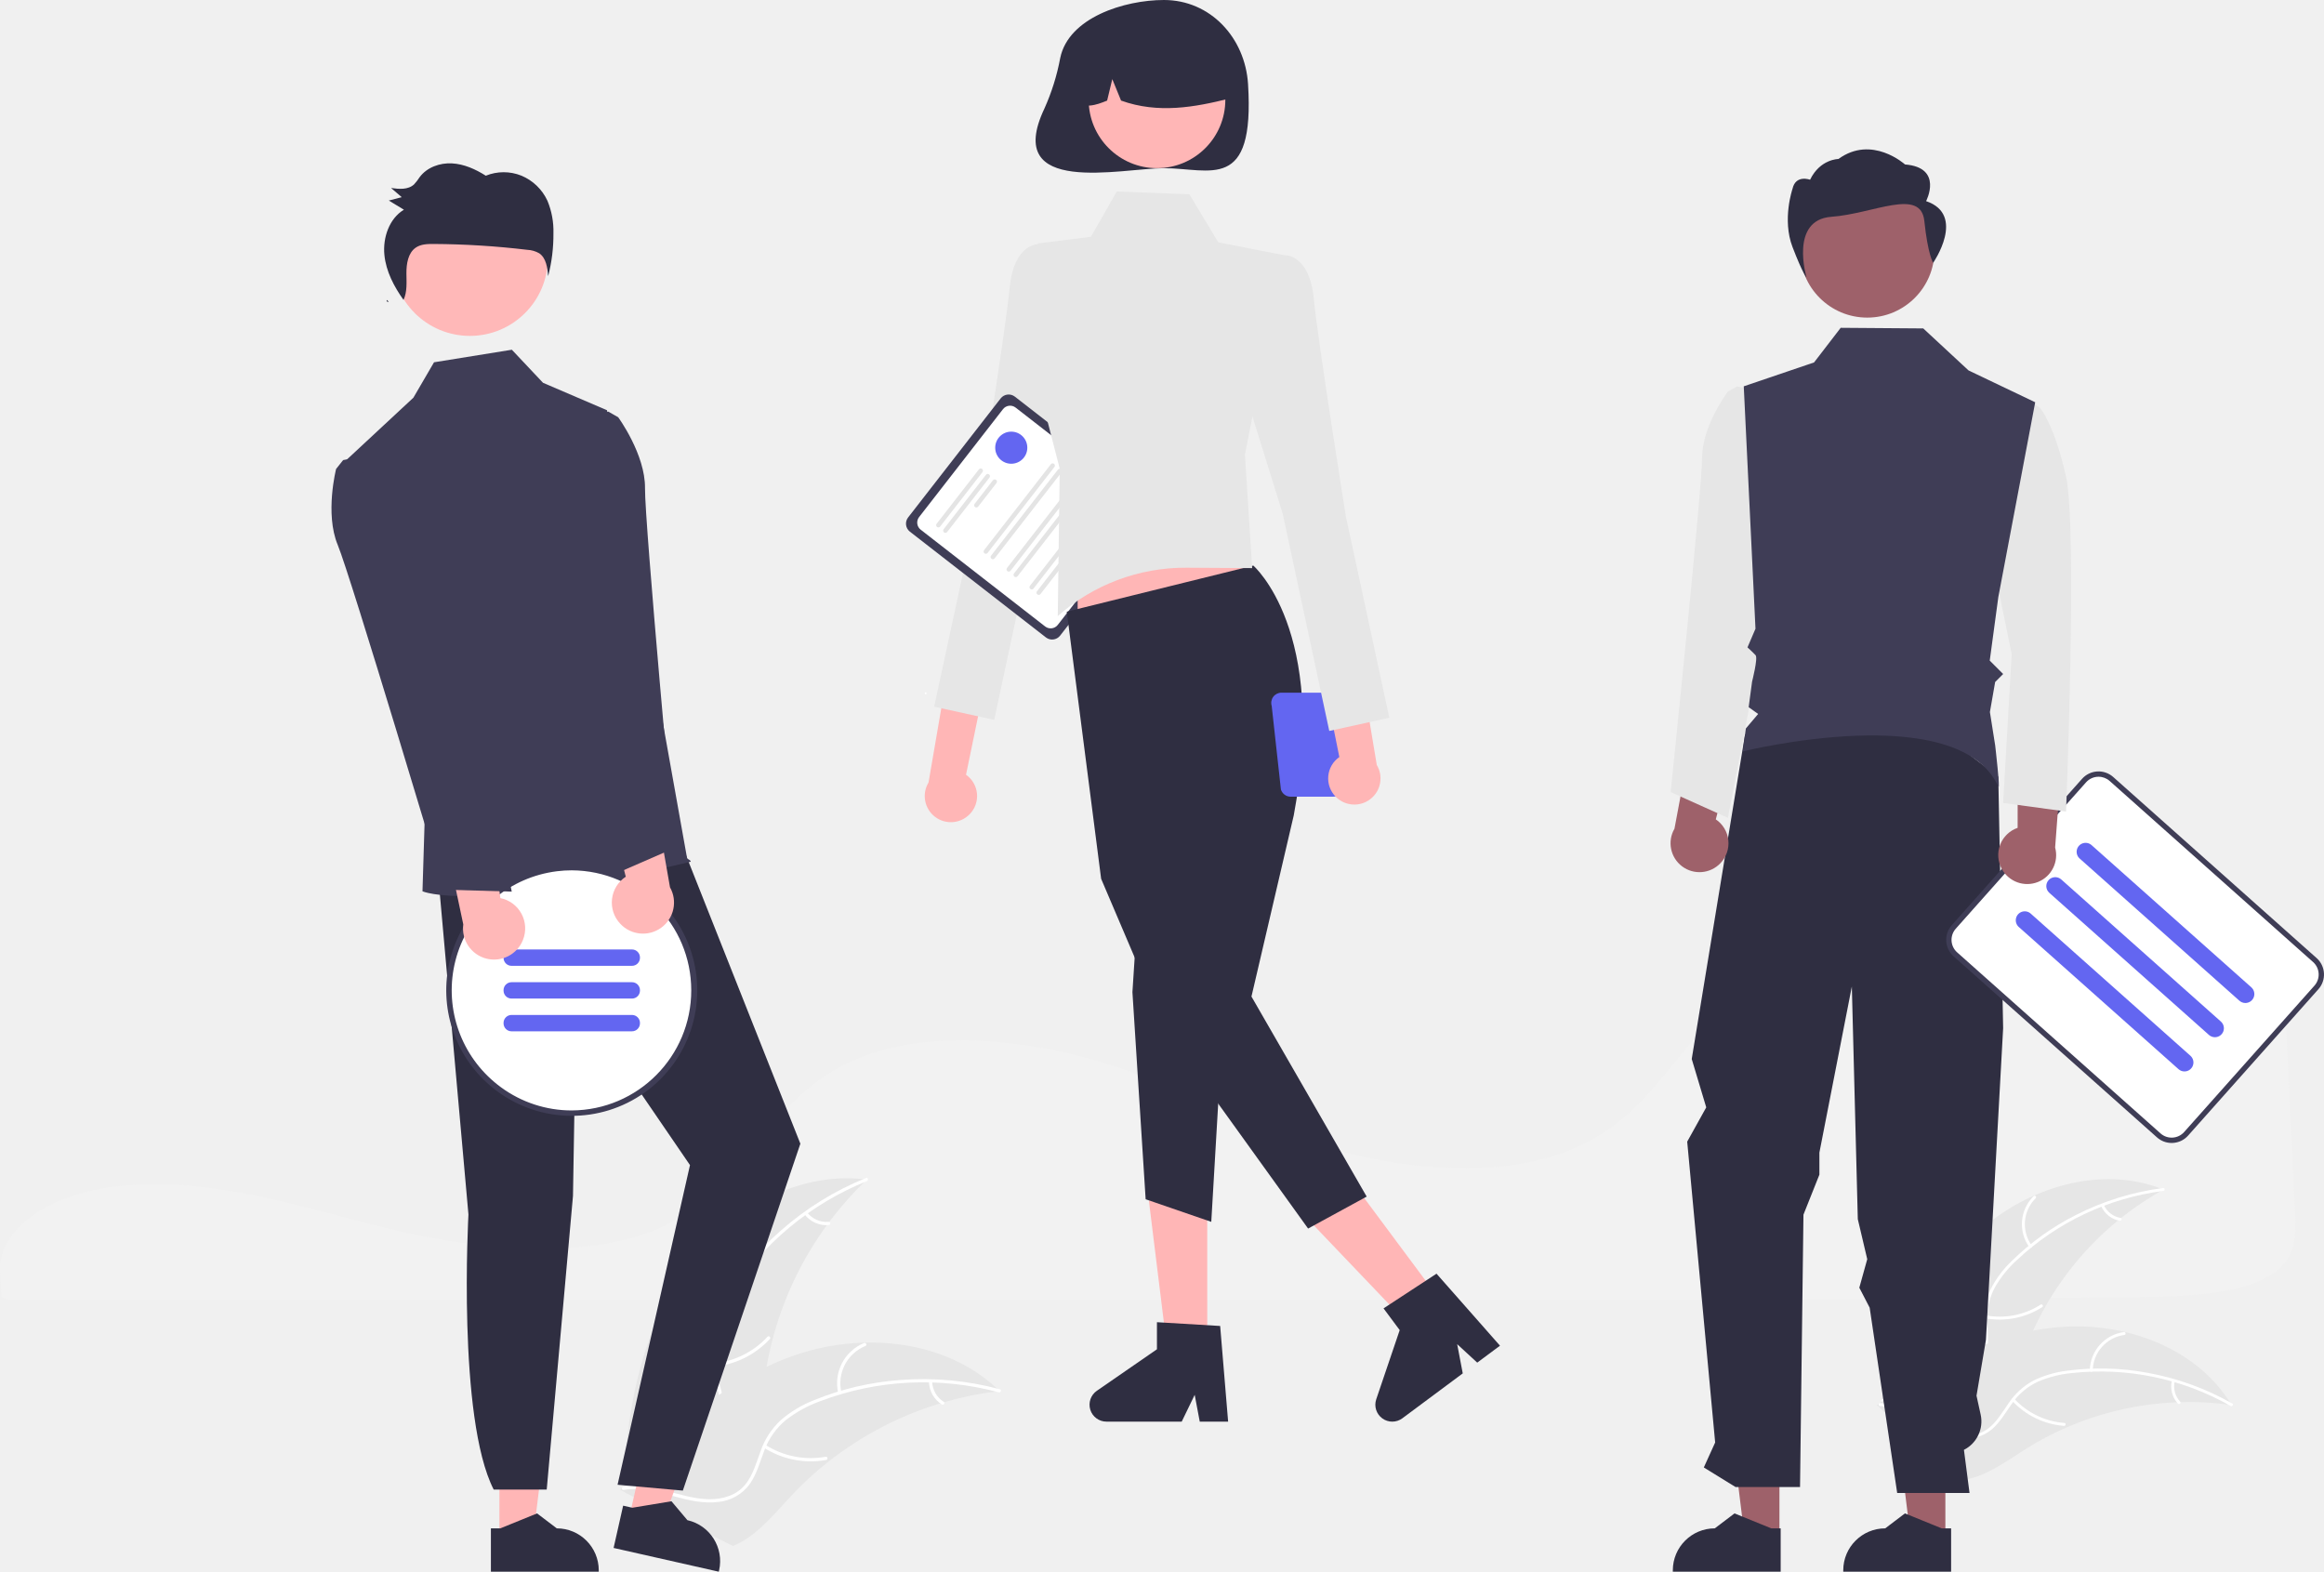
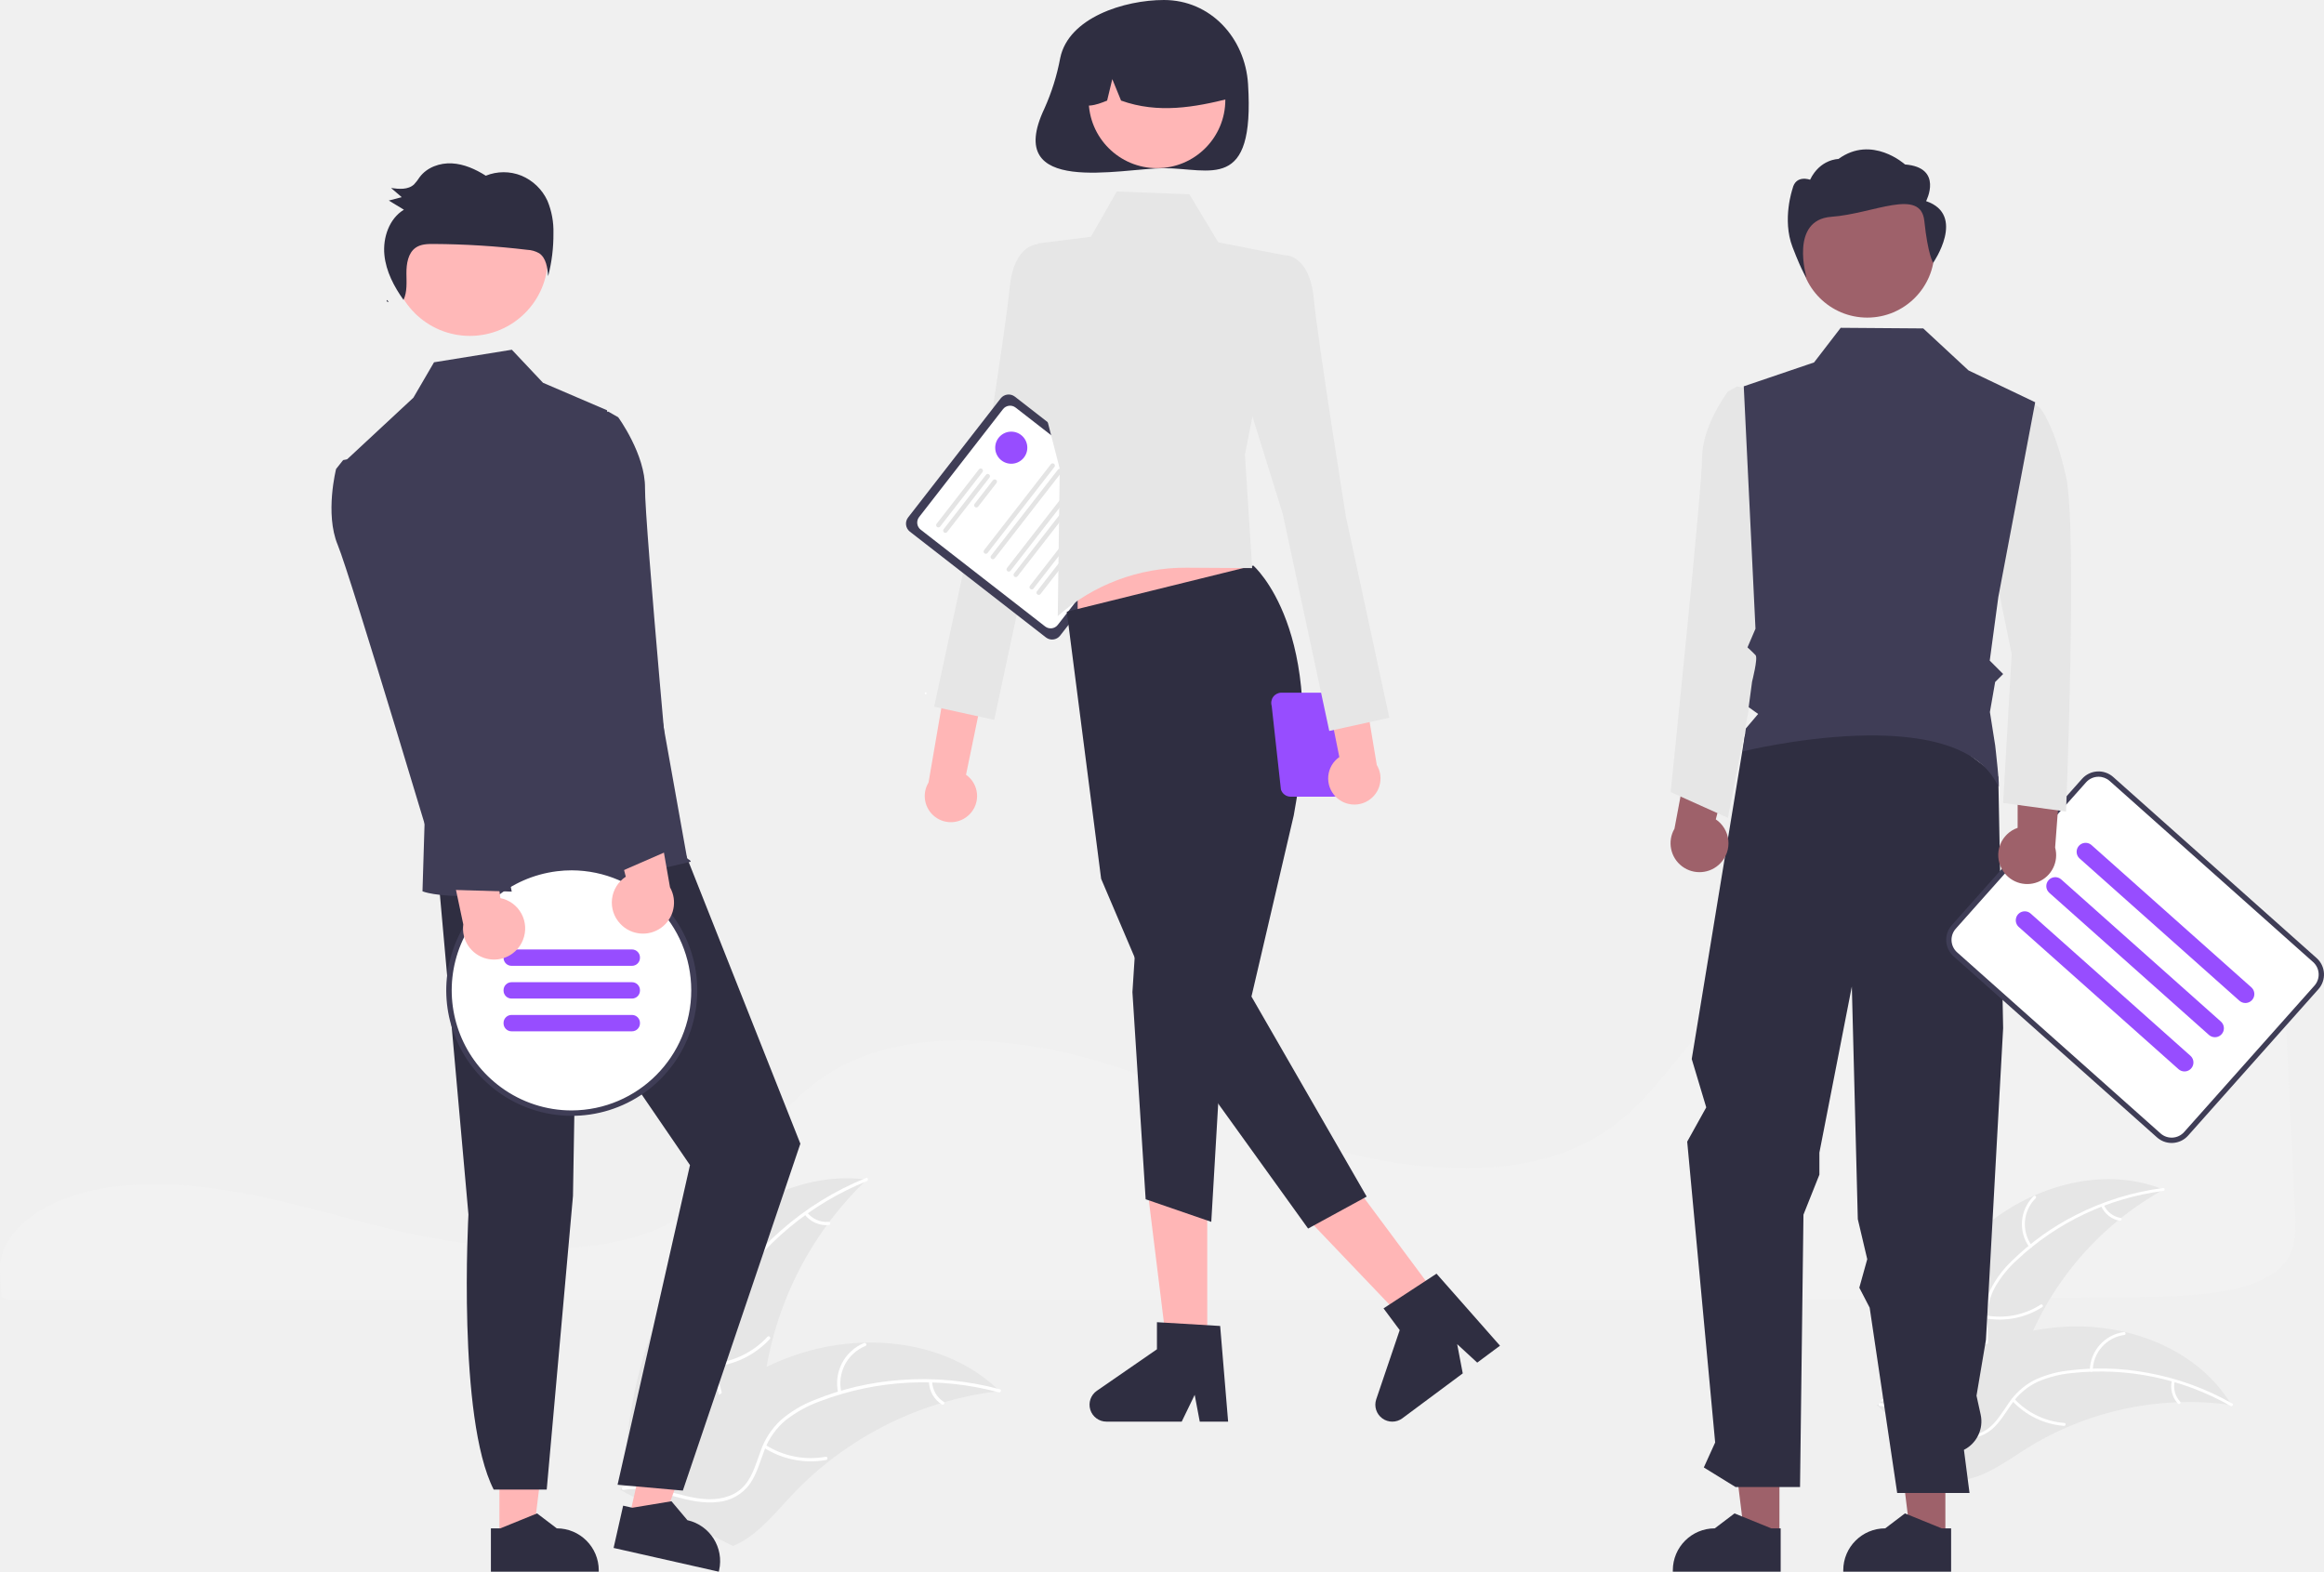
<svg xmlns="http://www.w3.org/2000/svg" data-name="Layer 1" width="872.699" height="590.182" viewBox="0 0 872.699 590.182">
  <path d="M222.381,599.644c-4.144,0-8.297.171-12.352.516l-.59.05c-26.899,2.378-46.574,16.173-45.764,32.09l.156,2.878c.103,1.819.213,3.775.304,5.945.049,1.07,1.509,1.892,3.326,1.892H829.101c46.649-.283,93.129-.64,138.141-1.06a235.086,235.086,0,0,0,25.273-1.31c12.509-1.48,21.191-4.415,26.545-8.972h.002c6.658-5.65,6.868-12.766,6.465-20.805-.82-16.232-1.634-33.285-2.445-50.286-.717-14.983-1.431-29.927-2.144-44.233-.441-8.49-1.422-15.984-8.983-21.712-8.195-6.194-23.141-9.334-44.423-9.334-.257,0-.512,0-.773.001-66.697.237-132.783,23.171-164.446,57.067-3.646,3.903-7.043,8.082-10.329,12.124-4.855,5.971-9.874,12.144-15.864,17.664a74.56,74.56,0,0,1-10.48,8.169c-.257.178-.551.368-.862.549-.712.464-1.456.911-2.182,1.31a75.768,75.768,0,0,1-13.365,6.076l-.468.157c-.353.126-.735.252-1.117.367-2.68.86-5.465,1.604-8.254,2.206-12.069,2.66-25.793,3.298-40.789,1.894a197.111,197.111,0,0,1-40.557-8.265c-13.886-4.389-26.884-9.86-39.454-15.151-5.521-2.325-11.232-4.729-16.935-7.006-1.072-.429-2.127-.848-3.197-1.267-6.966-2.715-13.281-4.957-19.306-6.854a190.553,190.553,0,0,0-46.008-8.521c-16.588-.908-31.206.805-43.438,5.079a74.597,74.597,0,0,0-9.825,4.233c-14.488,7.523-23.419,18.627-32.056,29.365-10.744,13.356-21.853,27.169-43.79,34.329-25.313,8.27-62.262,4.834-88.403-1.141-8.219-1.879-16.427-4.04-24.366-6.131q-4.809-1.267-9.626-2.517c-6.309-1.629-11.473-2.877-16.251-3.931l-1.511-.336c-.84-.183-1.682-.365-2.538-.539-5.674-1.191-10.958-2.129-16.162-2.866l-1.231-.18c-2.468-.325-4.776-.596-7.04-.823l-.904-.09C231.569,599.854,226.979,599.644,222.381,599.644Z" transform="translate(-163.6507 -154.9092)" fill="#f2f2f2" />
  <path d="M906.555,617.408c18.617-16.777,46.309-25.212,69.537-15.805a115.466,115.466,0,0,0-51.888,59.935c-3.698,9.838-6.786,21.166-15.882,26.433-5.659,3.278-12.7,3.438-19.046,1.856-6.346-1.582-12.162-4.754-17.899-7.894l-1.632-.037C877.073,657.93,887.938,634.184,906.555,617.408Z" transform="translate(-163.6507 -154.9092)" fill="#e6e6e6" />
  <path d="M975.963,602.112a98.692,98.692,0,0,0-54.906,25.931,42.5,42.5,0,0,0-8.345,10.377,24.376,24.376,0,0,0-2.818,12.516c.101,4.058.673,8.198-.214,12.21a14.925,14.925,0,0,1-7.425,9.689c-4.546,2.613-9.759,3.437-14.886,4.065-5.692.698-11.615,1.332-16.542,4.525-.597.387-1.162-.562-.566-.948,8.572-5.555,19.42-3.534,28.637-7.241,4.301-1.73,8.107-4.766,9.454-9.357,1.178-4.015.591-8.284.454-12.392a26.011,26.011,0,0,1,2.299-12.34,39.291,39.291,0,0,1,7.916-10.659,95.749,95.749,0,0,1,24.333-17.42,100.442,100.442,0,0,1,32.6-10.059c.703-.091.709,1.015.01,1.105Z" transform="translate(-163.6507 -154.9092)" fill="#fff" />
  <path d="M925.656,623.184a14.807,14.807,0,0,1,1.632-19.104c.506-.499,1.305.265.798.764a13.711,13.711,0,0,0-1.482,17.774c.415.577-.536,1.14-.948.566Z" transform="translate(-163.6507 -154.9092)" fill="#fff" />
  <path d="M909.571,648.884a28.539,28.539,0,0,0,20.394-4.083c.598-.385,1.164.564.566.948a29.685,29.685,0,0,1-21.23,4.206c-.701-.126-.427-1.197.27-1.071Z" transform="translate(-163.6507 -154.9092)" fill="#fff" />
  <path d="M953.656,607.341a8.381,8.381,0,0,0,6.269,4.894c.702.117.427,1.188-.27,1.071a9.392,9.392,0,0,1-6.947-5.399.571.571,0,0,1,.191-.757.555.555,0,0,1,.757.191Z" transform="translate(-163.6507 -154.9092)" fill="#fff" />
  <path d="M1001.67,682.507c-.44-.061-.881-.122-1.328-.176a110.379,110.379,0,0,0-17.882-.908c-.462.007-.931.021-1.392.041a116.365,116.365,0,0,0-41.75,9.61,113.005,113.005,0,0,0-15.163,8.056c-6.688,4.234-13.602,9.358-21.078,11.085a19.386,19.386,0,0,1-2.362.421l-30.889-26.745c-.04-.096-.086-.185-.126-.282l-1.282-1.011c.239-.176.49-.353.729-.528.138-.102.283-.199.421-.301.094-.066.189-.133.27-.198.031-.022.063-.044.088-.059.081-.065.164-.117.239-.176q2.103-1.49,4.235-2.955c.006-.007.006-.007.019-.008a166.157,166.157,0,0,1,34.601-18.599c.367-.139.739-.285,1.12-.411a107.831,107.831,0,0,1,16.939-4.767,95.329,95.329,0,0,1,9.553-1.334,79.272,79.272,0,0,1,24.723,1.752c16.143,3.743,30.91,12.608,39.656,26.433C1001.236,681.798,1001.453,682.146,1001.67,682.507Z" transform="translate(-163.6507 -154.9092)" fill="#e6e6e6" />
  <path d="M1001.262,682.839A98.692,98.692,0,0,0,941.81,670.486a42.5,42.5,0,0,0-12.911,3.261,24.376,24.376,0,0,0-9.785,8.297c-2.363,3.301-4.398,6.951-7.522,9.62a14.925,14.925,0,0,1-11.761,3.266c-5.203-.651-9.862-3.132-14.333-5.717-4.965-2.87-10.076-5.93-15.932-6.347-.71-.051-.59-1.149.119-1.098,10.189.726,17.633,8.871,27.225,11.46,4.476,1.208,9.343,1.075,13.182-1.779,3.358-2.496,5.459-6.258,7.823-9.621a26.011,26.011,0,0,1,9.265-8.469,39.291,39.291,0,0,1,12.738-3.745,95.749,95.749,0,0,1,29.917.742,100.443,100.443,0,0,1,32.085,11.596c.616.351-.045,1.237-.657.888Z" transform="translate(-163.6507 -154.9092)" fill="#fff" />
  <path d="M948.408,669.376a14.807,14.807,0,0,1,12.805-14.271c.705-.093.883.997.177,1.091a13.711,13.711,0,0,0-11.884,13.299c-.016.711-1.114.588-1.098-.119Z" transform="translate(-163.6507 -154.9092)" fill="#fff" />
  <path d="M920.092,680.212A28.539,28.539,0,0,0,938.834,689.23c.709.053.59,1.151-.119,1.098a29.685,29.685,0,0,1-19.483-9.424c-.484-.523.38-1.212.861-.692Z" transform="translate(-163.6507 -154.9092)" fill="#fff" />
  <path d="M980.303,673.584a8.381,8.381,0,0,0,2.058,7.682c.49.516-.374,1.205-.861.692a9.392,9.392,0,0,1-2.296-8.493.571.571,0,0,1,.609-.49.555.555,0,0,1,.49.609Z" transform="translate(-163.6507 -154.9092)" fill="#fff" />
  <path d="M419.194,634.093c15.245-23.122,42.515-39.848,69.975-36.249a127.604,127.604,0,0,0-38.822,78.537c-1.218,11.551-1.37,24.526-9.632,32.69-5.141,5.08-12.627,7.21-19.854,7.283-7.227.073-14.331-1.701-21.34-3.464l-1.756.415C398.935,685.634,403.949,657.215,419.194,634.093Z" transform="translate(-163.6507 -154.9092)" fill="#e6e6e6" />
  <path d="M489.172,598.425a109.067,109.067,0,0,0-51.51,43.008,46.968,46.968,0,0,0-6.039,13.42,26.938,26.938,0,0,0,.468,14.17c1.237,4.313,3.001,8.581,3.168,13.119a16.494,16.494,0,0,1-5.245,12.428c-4.135,4.059-9.482,6.391-14.79,8.489-5.894,2.33-12.052,4.656-16.434,9.441-.531.58-1.4-.278-.869-.857,7.623-8.326,19.787-9.182,28.614-15.711,4.119-3.047,7.345-7.353,7.508-12.638.143-4.621-1.673-9.024-2.962-13.38a28.745,28.745,0,0,1-.974-13.838,43.421,43.421,0,0,1,5.501-13.602,105.814,105.814,0,0,1,21.179-25.401,111.001,111.001,0,0,1,32.068-19.827c.727-.293,1.04.888.318,1.179Z" transform="translate(-163.6507 -154.9092)" fill="#fff" />
  <path d="M441.23,634.957a16.363,16.363,0,0,1-3.569-20.886c.403-.674,1.469-.08,1.066.595a15.152,15.152,0,0,0,3.359,19.422c.604.502-.256,1.368-.857.869Z" transform="translate(-163.6507 -154.9092)" fill="#fff" />
  <path d="M431.176,666.919a31.539,31.539,0,0,0,20.676-10.041c.533-.578,1.402.28.869.857a32.806,32.806,0,0,1-21.536,10.405c-.785.06-.789-1.161-.009-1.221Z" transform="translate(-163.6507 -154.9092)" fill="#fff" />
  <path d="M466.769,610.222a9.263,9.263,0,0,0,8.066,3.491c.784-.07.787,1.151.009,1.221a10.379,10.379,0,0,1-8.932-3.842.631.631,0,0,1-.006-.863.613.613,0,0,1,.863-.006Z" transform="translate(-163.6507 -154.9092)" fill="#fff" />
  <path d="M539.033,677.258c-.488.058-.976.115-1.469.182a121.983,121.983,0,0,0-19.378,4.003c-.492.136-.99.281-1.477.43a128.597,128.597,0,0,0-41.98,21.893,124.883,124.883,0,0,0-13.976,12.834c-5.975,6.389-11.944,13.792-19.46,17.719a21.424,21.424,0,0,1-2.409,1.107L398.407,715.415c-.069-.092-.143-.174-.213-.266l-1.653-.725c.206-.254.426-.513.633-.768.119-.148.247-.291.366-.439.082-.097.165-.194.234-.287.027-.032.055-.065.078-.088.069-.092.142-.171.206-.254q1.835-2.178,3.708-4.338c.005-.009.005-.009.018-.014,9.539-10.948,20.075-21.196,31.833-29.519.354-.25.712-.51,1.084-.751a119.167,119.167,0,0,1,16.791-9.81,105.352,105.352,0,0,1,9.846-4.085,87.605,87.605,0,0,1,26.93-5.005c18.307-.487,36.566,4.885,49.767,17.238C538.371,676.62,538.7,676.932,539.033,677.258Z" transform="translate(-163.6507 -154.9092)" fill="#e6e6e6" />
  <path d="M538.688,677.727a109.067,109.067,0,0,0-67.022,3.327,46.968,46.968,0,0,0-12.901,7.079,26.938,26.938,0,0,0-8.157,11.596c-1.609,4.188-2.77,8.658-5.369,12.382a16.494,16.494,0,0,1-11.671,6.765c-5.746.752-11.419-.606-16.92-2.127-6.108-1.688-12.426-3.539-18.806-2.356-.773.143-.95-1.064-.178-1.208,11.099-2.058,21.327,4.582,32.306,4.683,5.123.047,10.291-1.449,13.604-5.57,2.897-3.604,4.098-8.212,5.69-12.467A28.745,28.745,0,0,1,456.817,688.196a43.421,43.421,0,0,1,12.582-7.549,105.815,105.815,0,0,1,32.203-7.53,111.001,111.001,0,0,1,37.542,3.476c.757.204.296,1.335-.455,1.133Z" transform="translate(-163.6507 -154.9092)" fill="#fff" />
  <path d="M478.414,678.031A16.364,16.364,0,0,1,488.14,659.206c.728-.296,1.221.821.493,1.117a15.152,15.152,0,0,0-9.011,17.53c.181.764-1.028.938-1.208.178Z" transform="translate(-163.6507 -154.9092)" fill="#fff" />
  <path d="M451.144,697.498a31.539,31.539,0,0,0,22.554,4.431c.773-.141.951,1.067.178,1.208a32.806,32.806,0,0,1-23.46-4.659c-.663-.425.069-1.402.728-.98Z" transform="translate(-163.6507 -154.9092)" fill="#fff" />
  <path d="M513.697,673.658a9.263,9.263,0,0,0,4.339,7.644c.668.416-.064,1.393-.728.98a10.379,10.379,0,0,1-4.818-8.445.631.631,0,0,1,.515-.693.613.613,0,0,1,.693.515Z" transform="translate(-163.6507 -154.9092)" fill="#fff" />
  <path d="M527.689,460.738a9.76,9.76,0,0,0-1.282-14.911l15.932-77.107-17.189,5.423-12.818,74.595a9.813,9.813,0,0,0,15.357,12.001Z" transform="translate(-163.6507 -154.9092)" fill="#ffb6b6" />
  <path d="M564.515,254.628l-10.648-8.037s-9.393-.665-11.056,16.274S530.732,344.815,530.732,344.815l-16.293,75.463,22.554,4.95,17.451-81.438,17.469-56.184Z" transform="translate(-163.6507 -154.9092)" fill="#e6e6e6" />
  <path d="M556.404,394.262l-51.075-39.713a3.809,3.809,0,0,1-.668-5.338l34.751-44.693a3.809,3.809,0,0,1,5.338-.668l51.075,39.713a3.809,3.809,0,0,1,.668,5.338l-34.751,44.693A3.809,3.809,0,0,1,556.404,394.262Z" transform="translate(-163.6507 -154.9092)" fill="#3f3d56" />
  <path d="M556.123,390.152l-46.742-36.345a3.382,3.382,0,0,1-.593-4.74L540.291,308.552a3.382,3.382,0,0,1,4.74-.593l46.742,36.345a3.382,3.382,0,0,1,.593,4.74l-31.503,40.516A3.382,3.382,0,0,1,556.123,390.152Z" transform="translate(-163.6507 -154.9092)" fill="#fff" />
  <path d="M515.508,352.777a.845.845,0,0,1-.148-1.185l15.893-20.439a.844.844,0,1,1,1.333,1.037L516.693,352.629A.845.845,0,0,1,515.508,352.777Z" transform="translate(-163.6507 -154.9092)" fill="#e4e4e4" />
  <path d="M518.142,354.825a.845.845,0,0,1-.148-1.185l15.893-20.439a.844.844,0,1,1,1.333,1.037L519.327,354.677A.845.845,0,0,1,518.142,354.825Z" transform="translate(-163.6507 -154.9092)" fill="#e4e4e4" />
  <path d="M529.78,345.294a.845.845,0,0,1-.148-1.185l6.889-8.86a.844.844,0,1,1,1.333,1.037l-6.889,8.86A.845.845,0,0,1,529.78,345.294Z" transform="translate(-163.6507 -154.9092)" fill="#e4e4e4" />
  <path d="M533.331,362.681a.845.845,0,0,1-.148-1.185l25.089-32.267a.844.844,0,1,1,1.333,1.037l-25.089,32.267A.845.845,0,0,1,533.331,362.681Z" transform="translate(-163.6507 -154.9092)" fill="#e4e4e4" />
  <path d="M535.965,364.729a.845.845,0,0,1-.148-1.185l25.089-32.267a.844.844,0,1,1,1.333,1.037l-25.089,32.267A.845.845,0,0,1,535.965,364.729Z" transform="translate(-163.6507 -154.9092)" fill="#e4e4e4" />
  <path d="M541.944,369.378a.845.845,0,0,1-.148-1.185l25.089-32.267a.844.844,0,1,1,1.333,1.037L543.129,369.229A.845.845,0,0,1,541.944,369.378Z" transform="translate(-163.6507 -154.9092)" fill="#e4e4e4" />
  <path d="M544.578,371.426a.845.845,0,0,1-.148-1.185l25.089-32.267a.844.844,0,1,1,1.333,1.037l-25.089,32.267A.845.845,0,0,1,544.578,371.426Z" transform="translate(-163.6507 -154.9092)" fill="#e4e4e4" />
  <path d="M550.558,376.075a.845.845,0,0,1-.148-1.185l25.089-32.267a.844.844,0,1,1,1.333,1.037l-25.089,32.267A.845.845,0,0,1,550.558,376.075Z" transform="translate(-163.6507 -154.9092)" fill="#e4e4e4" />
  <path d="M553.192,378.123a.845.845,0,0,1-.148-1.185L578.133,344.671a.844.844,0,0,1,1.333,1.037l-25.089,32.267A.845.845,0,0,1,553.192,378.123Z" transform="translate(-163.6507 -154.9092)" fill="#e4e4e4" />
  <circle cx="347.608" cy="260.34" r="0.347" fill="#fff" />
  <path d="M561.778,176.706a83.478,83.478,0,0,1-5.956,19.01c-15.673,33.157,28.961,22.349,44.912,22.349,17.44,0,34.126,9.171,31.578-31.578-1.089-17.406-14.138-31.578-31.578-31.578C585.838,154.909,564.893,161.531,561.778,176.706Z" transform="translate(-163.6507 -154.9092)" fill="#2f2e41" />
  <polygon points="453.34 508.085 438.481 508.085 431.41 450.772 453.34 450.772 453.34 508.085" fill="#ffb6b6" />
  <path d="M624.833,688.739H614.177l-1.902-10.06-4.871,10.06H579.142a6.353,6.353,0,0,1-3.61-11.581l22.569-15.587V651.401l23.739,1.417Z" transform="translate(-163.6507 -154.9092)" fill="#2f2e41" />
  <polygon points="541.617 489.333 529.693 498.2 489.82 456.429 507.418 443.342 541.617 489.333" fill="#ffb6b6" />
  <path d="M726.923,660.222l-8.551,6.359-7.529-6.938,2.094,10.98-22.679,16.864a6.353,6.353,0,0,1-9.807-7.139l8.81-25.975-6.069-8.162,19.895-13.028Z" transform="translate(-163.6507 -154.9092)" fill="#2f2e41" />
  <polygon points="404.675 244.313 475.21 233.327 461.183 191.129 404.675 191.129 404.675 244.313" fill="#ffb6b6" />
  <path d="M634.29,367.291s28.193,24.357,15.185,93.793L633.595,529.12l43.266,75.116-22,12-53.318-74.105L577.145,484.901,564.24,384.599Z" transform="translate(-163.6507 -154.9092)" fill="#2f2e41" />
  <polygon points="426.942 346.301 425.246 372.562 430.21 450.327 454.854 458.812 459.521 379.134 426.942 346.301" fill="#2f2e41" />
  <path d="M583.016,226.805l27.265,1.064,10.866,18.038,24.792,4.84L631.139,325.619l2.722,42.617-24.686-.151a72.207,72.207,0,0,0-48.314,18.151l0,0,.738-55.32-10.618-41.296,2.386-43.301,19.944-2.493Z" transform="translate(-163.6507 -154.9092)" fill="#e6e6e6" />
  <circle cx="434.471" cy="37.487" r="25.661" fill="#ffb6b6" />
  <path d="M580.695,166.239a29.393,29.393,0,0,1,44.688,25.653c-13.075,3.283-26.812,5.795-40.756.785l-3.293-8.059-1.941,8.065c-4.246,1.736-8.504,3.204-12.761-.017A30.012,30.012,0,0,1,580.695,166.239Z" transform="translate(-163.6507 -154.9092)" fill="#2f2e41" />
-   <path d="M641.193,419.971l3.459,31.393a3.832,3.832,0,0,0,3.662,2.705h15.945a3.832,3.832,0,0,0,3.663-2.705l2.865-24.061a5.819,5.819,0,1,0,1.5-10.947,3.798,3.798,0,0,0-2.907-1.344H644.856A3.832,3.832,0,0,0,641.193,419.971Zm30.095,5.705,1.755-5.705a3.792,3.792,0,0,0,.058-2.028c.075-.004.146-.022.222-.022a4.155,4.155,0,1,1,0,8.31A4.102,4.102,0,0,1,671.288,425.675Z" transform="translate(-163.6507 -154.9092)" fill="#6366f1" />
+   <path d="M641.193,419.971l3.459,31.393a3.832,3.832,0,0,0,3.662,2.705h15.945a3.832,3.832,0,0,0,3.663-2.705l2.865-24.061a5.819,5.819,0,1,0,1.5-10.947,3.798,3.798,0,0,0-2.907-1.344H644.856A3.832,3.832,0,0,0,641.193,419.971Zm30.095,5.705,1.755-5.705a3.792,3.792,0,0,0,.058-2.028c.075-.004.146-.022.222-.022a4.155,4.155,0,1,1,0,8.31A4.102,4.102,0,0,1,671.288,425.675Z" transform="translate(-163.6507 -154.9092)" fill="#974dff" />
  <path d="M665.237,454.09a9.76,9.76,0,0,1,1.357-14.904L651.055,361.999l17.161,5.51,12.439,74.659A9.813,9.813,0,0,1,665.237,454.09Z" transform="translate(-163.6507 -154.9092)" fill="#ffb6b6" />
  <path d="M635.292,258.783l10.648-8.037s9.393-.665,11.056,16.274S669.075,348.97,669.075,348.97l16.293,75.463-22.554,4.95-17.451-81.438-17.469-56.184Z" transform="translate(-163.6507 -154.9092)" fill="#e6e6e6" />
-   <circle cx="379.745" cy="168.11" r="6.027" fill="#6366f1" />
+   <circle cx="379.745" cy="168.11" r="6.027" fill="#974dff" />
  <polygon points="187.545 578.006 200.106 578.005 206.082 529.556 187.543 529.557 187.545 578.006" fill="#ffb6b6" />
  <path d="M347.992,728.814l3.536-0,13.803-5.613,7.398,5.613h.001A15.765,15.765,0,0,1,388.494,744.577v.512l-40.502.002Z" transform="translate(-163.6507 -154.9092)" fill="#2f2e41" />
  <polygon points="236.221 570.09 248.474 572.857 264.975 526.914 246.891 522.831 236.221 570.09" fill="#ffb6b6" />
  <path d="M397.65,720.293l3.449.779,14.701-2.435,5.98,7.104.001 0a15.765,15.765,0,0,1,11.905,18.849l-.113.5-39.507-8.92Z" transform="translate(-163.6507 -154.9092)" fill="#2f2e41" />
  <path d="M328.2,483.699,339.559,610.959s-4.256,76.401,9.477,103.286h19.917L378.814,603.982l1.238-74.009,42.699,62.439L395.555,712.442l24.513,2.191,44.133-130.261L415.715,462.088Z" transform="translate(-163.6507 -154.9092)" fill="#2f2e41" />
  <circle cx="176.446" cy="96.839" r="29.293" fill="#ffb8b8" />
  <path d="M391.591,308.956l-24.032-10.311L355.861,286.236l-29.225,4.713-7.754,13.295-25.101,23.34,29.409,132.973-.89,29.043s18.822,8.474,100.453-11.036c.979-.234-1.07-1.259-1.07-1.259Z" transform="translate(-163.6507 -154.9092)" fill="#3f3d56" />
  <path d="M309.636,268.369q-.306-.418-.606-.843c-.081.17-.145.346-.237.512Z" transform="translate(-163.6507 -154.9092)" fill="#2f2e41" />
  <path d="M369.235,230.321a18.691,18.691,0,0,0-9.78-9.448,17.845,17.845,0,0,0-13.379.012c-3.873-2.447-8.175-4.386-12.707-4.627s-9.323,1.441-12.115,5.142a19.776,19.776,0,0,1-2.117,2.75c-2.245,2.079-5.656,1.779-8.64,1.354q2.007,1.72,4.016,3.441-2.43.635-4.86,1.27,2.836,1.72,5.671,3.44c-5.488,3.294-7.982,10.484-7.323,17.013.623,6.182,3.608,11.835,7.176,16.86,1.423-3.004,1.117-6.597,1.093-9.98-.025-3.574.608-7.633,3.472-9.631,1.932-1.347,4.416-1.408,6.746-1.395a309.938,309.938,0,0,1,35.159,2.195,9.897,9.897,0,0,1,4.501,1.306c2.58,1.76,3.083,5.393,3.342,8.581a62.172,62.172,0,0,0,1.985-16.117A29.707,29.707,0,0,0,369.235,230.321Z" transform="translate(-163.6507 -154.9092)" fill="#2f2e41" />
  <circle cx="214.704" cy="371.895" r="46.105" fill="#fff" />
  <path d="M378.355,479.674a47.383,47.383,0,0,0-7.08.533c-1.199.174-2.366.4-3.524.676a47.106,47.106,0,0,0-19.968,81.76c.789.666,1.588,1.311,2.418,1.926a47.12,47.12,0,1,0,28.155-84.895Zm0,92.21a44.821,44.821,0,0,1-26.639-8.74c-.84-.615-1.649-1.25-2.438-1.926a45.054,45.054,0,0,1,20.102-78.594c1.147-.236,2.295-.42,3.463-.564a44.602,44.602,0,0,1,5.512-.338,45.081,45.081,0,0,1,0,90.161Z" transform="translate(-163.6507 -154.9092)" fill="#3f3d56" />
-   <rect x="352.741" y="511.436" width="51.228" height="6.147" rx="3" transform="translate(593.0596 874.1096) rotate(-180)" fill="#6366f1" />
-   <rect x="352.741" y="523.73" width="51.228" height="6.147" rx="3" transform="translate(593.0596 898.699) rotate(-180)" fill="#6366f1" />
-   <rect x="352.741" y="536.025" width="51.228" height="6.147" rx="3" transform="translate(593.0596 923.2884) rotate(180)" fill="#6366f1" />
+   <rect x="352.741" y="511.436" width="51.228" height="6.147" rx="3" transform="translate(593.0596 874.1096) rotate(-180)" fill="#974dff" />
+   <rect x="352.741" y="523.73" width="51.228" height="6.147" rx="3" transform="translate(593.0596 898.699) rotate(-180)" fill="#974dff" />
+   <rect x="352.741" y="536.025" width="51.228" height="6.147" rx="3" transform="translate(593.0596 923.2884) rotate(180)" fill="#974dff" />
  <polygon points="730.52 576.442 717.349 576.441 711.083 525.639 730.522 525.64 730.52 576.442" fill="#9e616a" />
  <polygon points="668.209 576.442 655.039 576.441 648.773 525.639 668.212 525.64 668.209 576.442" fill="#9e616a" />
  <path d="M832.324,745.091l-40.502-.002V744.577a15.765,15.765,0,0,1,15.764-15.764h.001l7.398-5.613,13.803,5.613,3.536 0Z" transform="translate(-163.6507 -154.9092)" fill="#2f2e41" />
  <path d="M896.324,745.091l-40.502-.002V744.577a15.765,15.765,0,0,1,15.764-15.764h.001l7.398-5.613,13.803,5.613,3.536 0Z" transform="translate(-163.6507 -154.9092)" fill="#2f2e41" />
  <path d="M818.941,430.688,798.924,552.572l5.447,18.163-7.148,12.864,10.497,112.97-4.261,9.381,11.906,7.342h24.226L840.877,611.02l5.984-15.016v-8.276l12.182-62.364,2.243,87.336,3.544,15.039L861.853,638.448l3.889,7.502,10.331,69.571H903.239l-2.101-16.185,0,0a11.962,11.962,0,0,0,6.281-13.237l-1.558-7.094,3.545-20.976,6.455-117.024-1.82-94.423L882.262,422.28Z" transform="translate(-163.6507 -154.9092)" fill="#2f2e41" />
  <circle id="ab6171fa-7d69-4734-b81c-8dff60f9761b" data-name="Ellipse 219" cx="701.179" cy="94.026" r="25.239" fill="#9e616a" />
  <path d="M809.686,479.055A10.803,10.803,0,0,0,807.956,462.58l9.814-37.115-18.909,6.36-6.421,34.27a10.862,10.862,0,0,0,17.245,12.96Z" transform="translate(-163.6507 -154.9092)" fill="#9e616a" />
  <path id="bc44dde2-a388-4b93-9ca4-c442728432a9-199" data-name="Path 1101" d="M820.015,300.86l-4.059-.842-3.461,1.917s-9.669,12.892-9.669,24.709S791.008,452.339,791.008,452.339l21.486,9.669,17.189-89.168Z" transform="translate(-163.6507 -154.9092)" fill="#e6e6e6" />
  <path id="bf427902-b9bf-4946-b5d7-5c1c7e04535e-200" data-name="Path 1104" d="M886.932,230.431s6.601-12.619-7.922-13.767c0,0-12.381-11.231-25-2.053,0,0-6.883,0-10.647,7.789,0,0-5.414-2.053-6.603,3.442,0,0-3.961,11.472,0,21.797s5.277,11.472,5.277,11.472-6.509-21.647,9.335-22.794,33.574-11.049,34.895,1.571,3.307,15.729,3.307,15.729S902.115,235.593,886.932,230.431Z" transform="translate(-163.6507 -154.9092)" fill="#2f2e41" />
  <path d="M979.128,583.598a7.723,7.723,0,0,1-5.163-1.97L897.584,513.638a7.789,7.789,0,0,1-.638-10.984L945.876,447.685a7.789,7.789,0,0,1,10.985-.639l76.381,67.992a7.78,7.78,0,0,1,.638,10.983l-48.931,54.968a7.726,7.726,0,0,1-5.36,2.595C979.435,583.595,979.281,583.598,979.128,583.598Z" transform="translate(-163.6507 -154.9092)" fill="#fff" />
  <path d="M979.127,584.098a8.219,8.219,0,0,1-5.495-2.096l-76.381-67.991a8.291,8.291,0,0,1-.679-11.691l48.93-54.968a8.292,8.292,0,0,1,11.691-.68l76.381,67.992a8.282,8.282,0,0,1,.679,11.69L985.323,581.323a8.229,8.229,0,0,1-5.705,2.762C979.454,584.094,979.291,584.098,979.127,584.098Zm-27.436-137.518a6.264,6.264,0,0,0-4.694,2.102l-48.93,54.968a6.287,6.287,0,0,0,.515,8.867l76.381,67.991a6.279,6.279,0,0,0,8.867-.516l48.931-54.968a6.28,6.28,0,0,0-.515-8.866l-76.381-67.992A6.255,6.255,0,0,0,951.691,446.58Z" transform="translate(-163.6507 -154.9092)" fill="#3f3d56" />
-   <path d="M1006.825,531.541a3.353,3.353,0,0,1-2.237-.851l-59.956-53.371a3.367,3.367,0,1,1,4.477-5.029l59.957,53.371a3.366,3.366,0,0,1-2.241,5.88Z" transform="translate(-163.6507 -154.9092)" fill="#6366f1" />
-   <path d="M995.389,544.388a3.353,3.353,0,0,1-2.237-.851l-59.956-53.371a3.366,3.366,0,1,1,4.477-5.028l59.957,53.371a3.365,3.365,0,0,1-2.241,5.879Z" transform="translate(-163.6507 -154.9092)" fill="#6366f1" />
-   <path d="M983.953,557.236a3.35,3.35,0,0,1-2.237-.852L921.759,503.014a3.367,3.367,0,1,1,4.478-5.029l59.956,53.371a3.365,3.365,0,0,1-2.24,5.88Z" transform="translate(-163.6507 -154.9092)" fill="#6366f1" />
+   <path d="M1006.825,531.541a3.353,3.353,0,0,1-2.237-.851l-59.956-53.371a3.367,3.367,0,1,1,4.477-5.029l59.957,53.371a3.366,3.366,0,0,1-2.241,5.88Z" transform="translate(-163.6507 -154.9092)" fill="#974dff" />
+   <path d="M995.389,544.388a3.353,3.353,0,0,1-2.237-.851l-59.956-53.371a3.366,3.366,0,1,1,4.477-5.028l59.957,53.371a3.365,3.365,0,0,1-2.241,5.879Z" transform="translate(-163.6507 -154.9092)" fill="#974dff" />
+   <path d="M983.953,557.236a3.35,3.35,0,0,1-2.237-.852L921.759,503.014a3.367,3.367,0,1,1,4.478-5.029l59.956,53.371a3.365,3.365,0,0,1-2.24,5.88Z" transform="translate(-163.6507 -154.9092)" fill="#974dff" />
  <path d="M915.388,481.246a10.803,10.803,0,0,1,5.91-15.475l.065-38.39,16.636,11.011L935.387,473.159a10.862,10.862,0,0,1-19.999,8.086Z" transform="translate(-163.6507 -154.9092)" fill="#9e616a" />
  <path id="f348f81f-b961-4ae4-bc6b-758f6acfb12a-201" data-name="Path 1100" d="M916.926,311.381,924.358,304.217l5.46,3.941s5.372,6.446,9.669,25.784,0,125.695,0,125.695l-23.635-3.223,3.223-55.864-9.669-47.27Z" transform="translate(-163.6507 -154.9092)" fill="#e6e6e6" />
  <path d="M927.9,305.964l-25.039-11.961-17-15.768-31-.232-10,13-26.4,8.968,4.4,91.032-3,7s2.09,1.888,3.045,2.944-1.32,9.897-1.32,9.897l-1.282,9.618,3.557,2.541-4.624,5.462-1.148,8.61s80.715-20.062,95.966,13.172c.806,1.756-1.178-15.405-1.178-15.405l-1.984-12.563,1.968-11.276,3-3-5.032-5.032,3.226-23.874Z" transform="translate(-163.6507 -154.9092)" fill="#3f3d56" />
  <path d="M360.06,507.775a11.6,11.6,0,0,0-8.504-15.622l-5.562-40.844-16.127,14.098,7.754,36.625a11.662,11.662,0,0,0,22.439,5.744Z" transform="translate(-163.6507 -154.9092)" fill="#ffb8b8" />
  <path id="e1bf2fad-858c-4bea-9733-320cc40b59f5-202" data-name="Path 1101" d="M296.875,326.838l-4.371.837-2.642,3.327s-4.275,16.766.595,28.484,40.076,129.497,40.076,129.497l25.288.733L336.121,394.222Z" transform="translate(-163.6507 -154.9092)" fill="#3f3d56" />
  <path d="M396.567,501.784a11.599,11.599,0,0,1,2.066-17.666l-10.068-39.972,20.221,7.068,6.46,36.875a11.662,11.662,0,0,1-18.679,13.696Z" transform="translate(-163.6507 -154.9092)" fill="#ffb8b8" />
  <path id="ff35f29e-9865-4218-824f-c5cf71e1b056-203" data-name="Path 1101" d="M387.733,310.335l4.368-.853,3.692,2.102s10.218,13.964,10.068,26.651,11.097,135.101,11.097,135.101l-23.191,10.109-17.327-95.953Z" transform="translate(-163.6507 -154.9092)" fill="#3f3d56" />
</svg>
